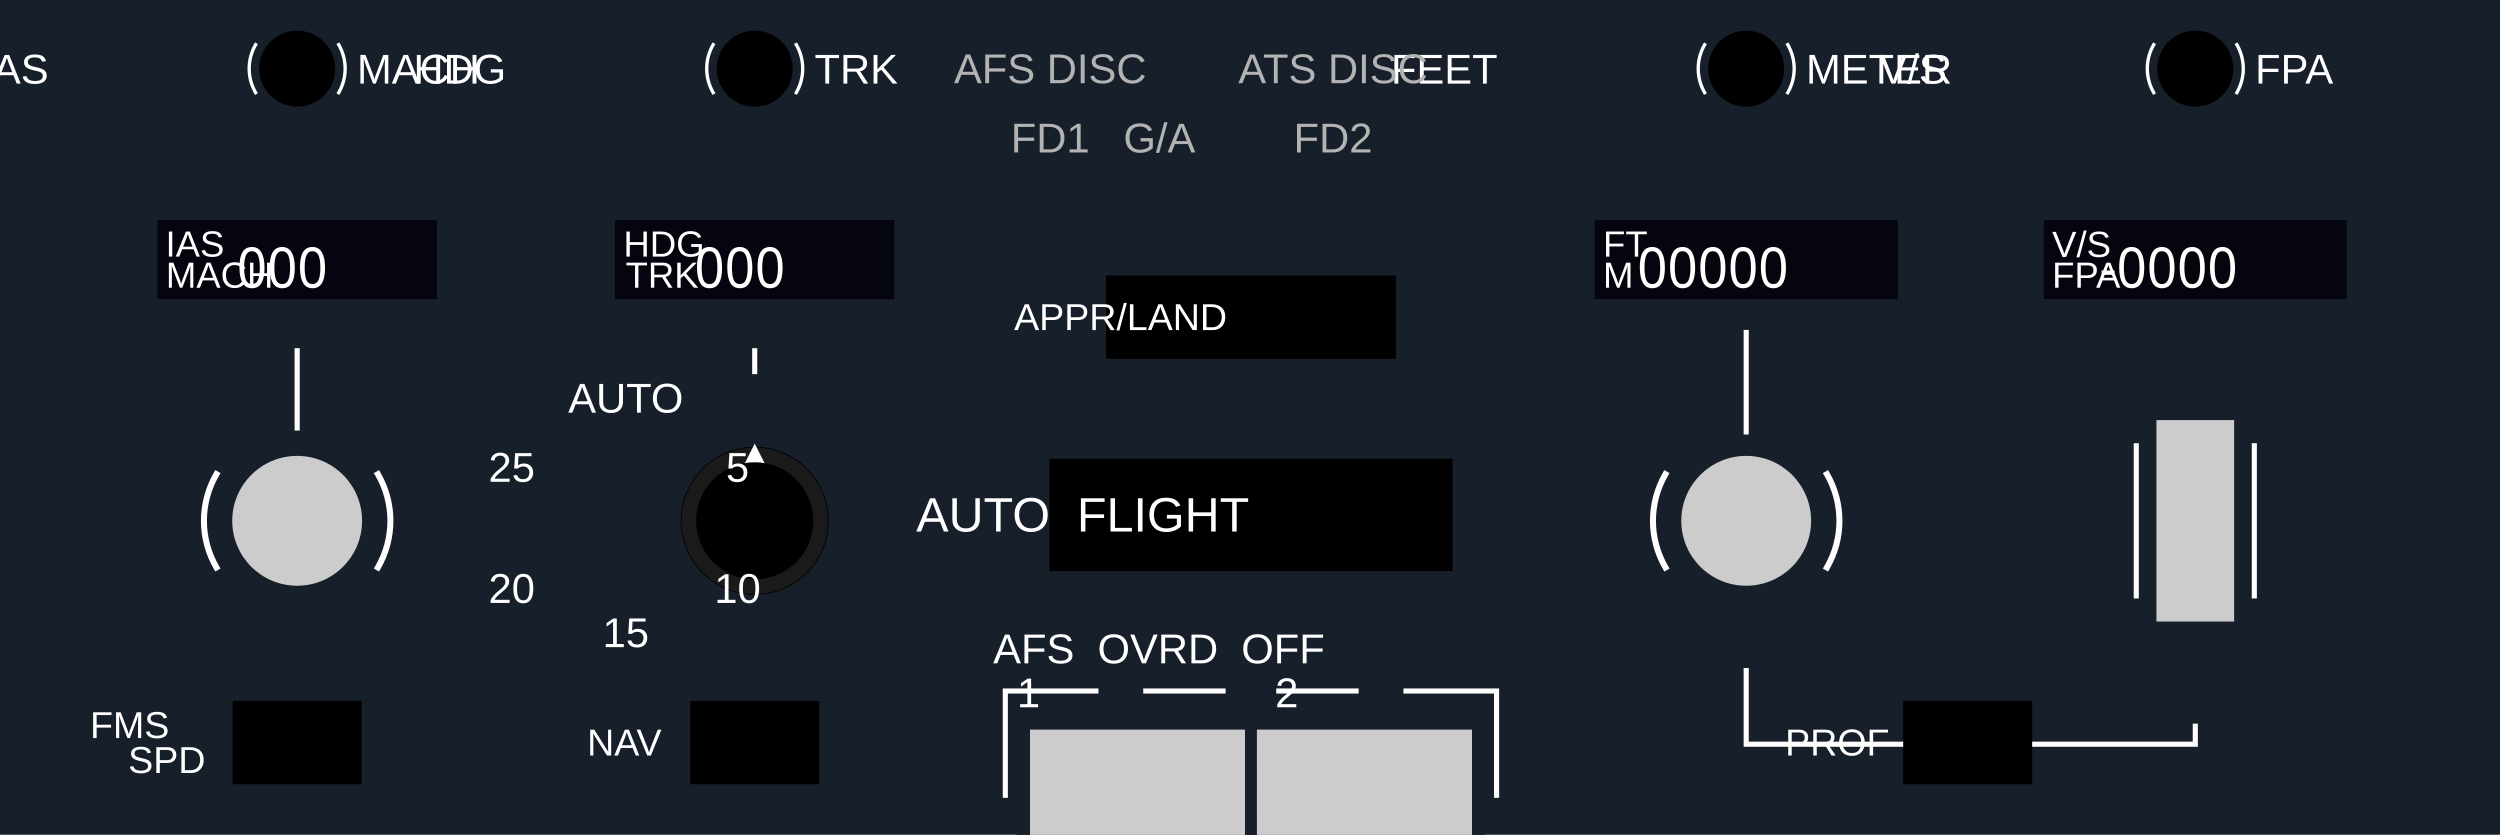
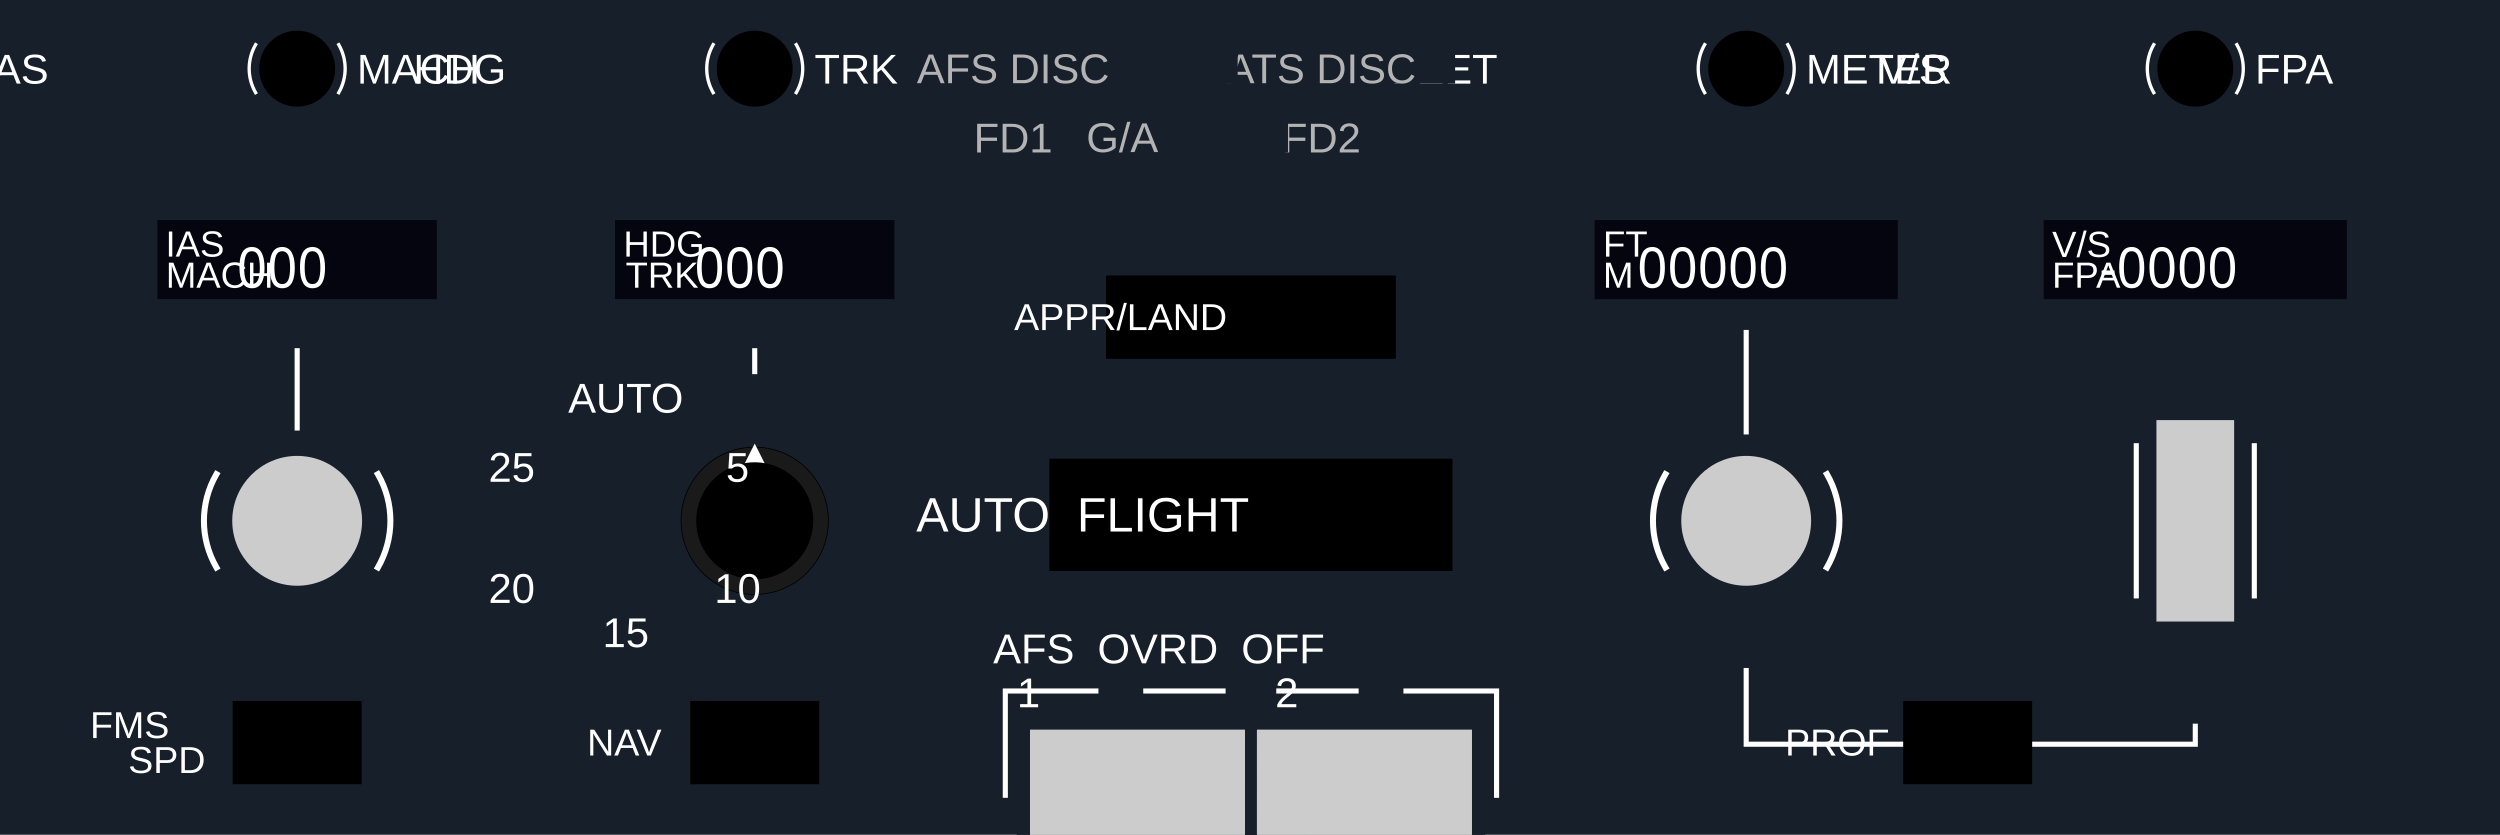
<svg xmlns="http://www.w3.org/2000/svg" xmlns:ns1="http://www.openswatchbook.org/uri/2009/osb" version="1.1" width="599" height="200" id="svg3651">
  <defs id="defs3653">
    <linearGradient id="linearGradient5215">
      <stop style="stop-color:#e6e6e6;stop-opacity:1;" offset="0" id="stop5217" />
      <stop style="stop-color:#e6e6e6;stop-opacity:0;" offset="1" id="stop5219" />
    </linearGradient>
    <linearGradient id="linearGradient5209" ns1:paint="solid">
      <stop style="stop-color:#e6e6e6;stop-opacity:1;" offset="0" id="stop5211" />
    </linearGradient>
    <symbol id="*Paper_Space" />
    <symbol id="*Model_Space" />
    <pattern y="0" x="0" width="8" patternUnits="userSpaceOnUse" id="Hatch" height="8">
      <path id="path5322" stroke-width="0.25" stroke="#000000" linecap="square" d="M8 4 l-4,4" />
      <path id="path5324" stroke-width="0.25" stroke="#000000" linecap="square" d="M6 2 l-4,4" />
      <path id="path5326" stroke-width="0.25" stroke="#000000" linecap="square" d="M4 0 l-4,4" />
    </pattern>
    <marker style="overflow:visible" refY="0" refX="0" orient="auto" id="DistanceX">
      <path id="path5319" style="stroke:#000000;stroke-width:0.5" d="M 3,-3 -3,3 M 0,-5 0,5" />
    </marker>
  </defs>
  <g id="layer1" transform="translate(0,-852.3622)">
    <rect style="fill:#171f2b;fill-opacity:1;stroke:none;stroke-width:1.8;stroke-linecap:square;stroke-linejoin:miter;stroke-miterlimit:4;stroke-dasharray:none;stroke-opacity:1" id="rect4230" width="599" height="200" x="0" y="852.362" />
    <g id="ApprLand" transform="matrix(0.8,0,0,0.8,228.5241,108.537)">
      <rect y="1012.298" x="45.599" height="24.944" width="86.804" id="rect4392-4" style="fill:#000000;fill-opacity:1;stroke:none;stroke-width:1.8;stroke-linecap:square;stroke-linejoin:miter;stroke-miterlimit:4;stroke-dasharray:none;stroke-opacity:1" />
      <text transform="scale(1.000002,0.9999983)" id="text4394-3" y="1028.642" x="88.855" style="font-style:normal;font-weight:normal;font-size:40.001px;line-height:93%;font-family:'Liberation Sans';text-align:center;letter-spacing:0px;word-spacing:0px;text-anchor:middle;fill:#000000;fill-opacity:1;stroke:none;stroke-width:1px;stroke-linecap:butt;stroke-linejoin:miter;stroke-opacity:1" xml:space="preserve">
        <tspan id="tspan4396-8" style="font-style:normal;font-variant:normal;font-weight:normal;font-stretch:normal;font-size:11.25px;line-height:93%;font-family:'Liberation Sans';-inkscape-font-specification:'Liberation Sans';text-align:center;text-anchor:middle;fill:#ffffff" y="1028.642" x="88.855">APPR/LAND</tspan>
      </text>
    </g>
    <text xml:space="preserve" style="font-style:normal;font-weight:normal;font-size:32px;line-height:125%;font-family:'Liberation Sans';letter-spacing:0px;word-spacing:0px;fill:#000000;fill-opacity:1;stroke:none;stroke-width:1px;stroke-linecap:butt;stroke-linejoin:miter;stroke-opacity:1" x="56.098" y="872.399" id="text4184">
      <tspan id="tspan4186" x="56.098" y="872.399" style="font-style:normal;font-variant:normal;font-weight:normal;font-stretch:normal;font-size:10px;font-family:'Liberation Sans';-inkscape-font-specification:'Liberation Sans';text-align:end;text-anchor:end;fill:#ffffff">IAS</tspan>
    </text>
    <text id="text4188" y="872.399" x="85.528" style="font-style:normal;font-weight:normal;font-size:32px;line-height:125%;font-family:'Liberation Sans';letter-spacing:0px;word-spacing:0px;fill:#000000;fill-opacity:1;stroke:none;stroke-width:1px;stroke-linecap:butt;stroke-linejoin:miter;stroke-opacity:1" xml:space="preserve">
      <tspan style="font-style:normal;font-variant:normal;font-weight:normal;font-stretch:normal;font-size:10px;font-family:'Liberation Sans';-inkscape-font-specification:'Liberation Sans';fill:#ffffff" y="872.399" x="85.528" id="tspan4190">MACH</tspan>
    </text>
    <path style="fill:none;fill-opacity:1;stroke:#ffffff;stroke-width:0.8;stroke-linecap:square;stroke-linejoin:miter;stroke-miterlimit:4;stroke-dasharray:none;stroke-opacity:1" d="m 81.159,863.063 c 2.054,3.558 2.054,7.941 0,11.498" id="path4198" />
    <path style="fill:none;fill-opacity:1;stroke:#ffffff;stroke-width:0.8;stroke-linecap:square;stroke-linejoin:miter;stroke-miterlimit:4;stroke-dasharray:none;stroke-opacity:1" d="m 61.243,874.561 c -2.054,-3.558 -2.054,-7.941 -1e-6,-11.498" id="path4200" />
    <path style="fill:#000000;fill-opacity:1;stroke:none;stroke-width:1;stroke-linecap:square;stroke-linejoin:miter;stroke-miterlimit:4;stroke-dasharray:none;stroke-opacity:1" d="m 80.302,868.812 c 3e-6,5.027 -4.075,9.102 -9.101,9.102 -5.027,0 -9.102,-4.075 -9.101,-9.102 3e-6,-5.027 4.075,-9.102 9.101,-9.102 5.027,0 9.101,4.075 9.101,9.102 z" id="IasMach" />
    <path style="fill:none;fill-rule:evenodd;stroke:#ffffff;stroke-width:1.224;stroke-linecap:butt;stroke-linejoin:miter;stroke-miterlimit:4;stroke-dasharray:none;stroke-opacity:1" d="m 71.201,935.785 0,19.738" id="path4204" />
    <path style="fill:none;fill-opacity:1;stroke:#ffffff;stroke-width:1.44;stroke-linecap:square;stroke-linejoin:miter;stroke-miterlimit:4;stroke-dasharray:none;stroke-opacity:1" d="m 90.548,965.98 c 3.991,6.912 3.991,15.428 0,22.34" id="path4206" />
    <path style="fill:none;fill-opacity:1;stroke:#ffffff;stroke-width:1.44;stroke-linecap:square;stroke-linejoin:miter;stroke-miterlimit:4;stroke-dasharray:none;stroke-opacity:1" d="m 51.854,988.32 c -3.991,-6.912 -3.991,-15.428 0,-22.34" id="path4208" />
    <path style="fill:#cccccc;fill-opacity:1;stroke:none;stroke-width:1;stroke-linecap:square;stroke-linejoin:miter;stroke-miterlimit:4;stroke-dasharray:none;stroke-opacity:1" d="m 86.757,977.15 c 0,8.591 -6.965,15.556 -15.556,15.556 -8.591,0 -15.556,-6.965 -15.556,-15.556 0,-8.591 6.965,-15.556 15.556,-15.556 8.591,0 15.556,6.965 15.556,15.556 z" id="SpdKnob" />
    <g id="FmsSpeed" transform="matrix(0.8,0,0,0.8,0,210.4724)">
      <rect y="1012.299" x="69.685" height="24.943" width="38.632" id="rect4212" style="fill:#000000;fill-opacity:1;stroke:none;stroke-width:1.8;stroke-linecap:square;stroke-linejoin:miter;stroke-miterlimit:4;stroke-dasharray:none;stroke-opacity:1" />
      <text transform="scale(0.999998,1.000002)" id="text4214" y="1023.41" x="88.855" style="font-style:normal;font-weight:normal;font-size:40.001px;line-height:93%;font-family:'Liberation Sans';text-align:center;letter-spacing:0px;word-spacing:0px;text-anchor:middle;fill:#000000;fill-opacity:1;stroke:none;stroke-width:1px;stroke-linecap:butt;stroke-linejoin:miter;stroke-opacity:1" xml:space="preserve">
        <tspan style="font-style:normal;font-variant:normal;font-weight:normal;font-stretch:normal;font-size:11.25px;line-height:93%;font-family:'Liberation Sans';-inkscape-font-specification:'Liberation Sans';text-align:center;text-anchor:middle;fill:#ffffff" y="1023.41" x="88.855" id="tspan4216">FMS</tspan>
        <tspan id="tspan4218" style="font-style:normal;font-variant:normal;font-weight:normal;font-stretch:normal;font-size:11.25px;line-height:93%;font-family:'Liberation Sans';-inkscape-font-specification:'Liberation Sans';text-align:center;text-anchor:middle;fill:#ffffff" y="1033.873" x="88.855">SPD</tspan>
      </text>
    </g>
    <rect style="fill:#04050e;fill-opacity:1;stroke:none;stroke-width:1.8;stroke-linecap:square;stroke-linejoin:miter;stroke-miterlimit:4;stroke-dasharray:none;stroke-opacity:1" id="rect4264" width="66.942" height="18.944" x="37.729" y="905.094" />
    <text id="text4304" y="872.399" x="165.727" style="font-style:normal;font-weight:normal;font-size:32px;line-height:125%;font-family:'Liberation Sans';letter-spacing:0px;word-spacing:0px;fill:#000000;fill-opacity:1;stroke:none;stroke-width:1px;stroke-linecap:butt;stroke-linejoin:miter;stroke-opacity:1" xml:space="preserve">
      <tspan style="font-style:normal;font-variant:normal;font-weight:normal;font-stretch:normal;font-size:10px;font-family:'Liberation Sans';-inkscape-font-specification:'Liberation Sans';text-align:end;text-anchor:end;fill:#ffffff" y="872.399" x="165.727" id="tspan4306">HDG</tspan>
    </text>
    <text xml:space="preserve" style="font-style:normal;font-weight:normal;font-size:32px;line-height:125%;font-family:'Liberation Sans';letter-spacing:0px;word-spacing:0px;fill:#000000;fill-opacity:1;stroke:none;stroke-width:1px;stroke-linecap:butt;stroke-linejoin:miter;stroke-opacity:1" x="195.157" y="872.399" id="text4308">
      <tspan id="tspan4310" x="195.157" y="872.399" style="font-style:normal;font-variant:normal;font-weight:normal;font-stretch:normal;font-size:10px;font-family:'Liberation Sans';-inkscape-font-specification:'Liberation Sans';fill:#ffffff">TRK</tspan>
    </text>
    <path id="path4312" d="m 190.788,863.063 c 2.054,3.558 2.054,7.941 0,11.498" style="fill:none;fill-opacity:1;stroke:#ffffff;stroke-width:0.8;stroke-linecap:square;stroke-linejoin:miter;stroke-miterlimit:4;stroke-dasharray:none;stroke-opacity:1" />
    <path id="path4314" d="m 170.872,874.561 c -2.054,-3.558 -2.054,-7.941 0,-11.498" style="fill:none;fill-opacity:1;stroke:#ffffff;stroke-width:0.8;stroke-linecap:square;stroke-linejoin:miter;stroke-miterlimit:4;stroke-dasharray:none;stroke-opacity:1" />
    <path style="fill:#000000;fill-opacity:1;stroke:none;stroke-width:1;stroke-linecap:square;stroke-linejoin:miter;stroke-miterlimit:4;stroke-dasharray:none;stroke-opacity:1" d="m 189.931,868.812 c 0,5.027 -4.075,9.102 -9.101,9.102 -5.027,0 -9.101,-4.075 -9.101,-9.102 0,-5.027 4.075,-9.102 9.101,-9.102 5.027,0 9.101,4.075 9.101,9.102 z" id="HdgTrk" />
    <path id="path4318" d="m 180.83,935.785 0,6.221" style="fill:none;fill-rule:evenodd;stroke:#ffffff;stroke-width:1.224;stroke-linecap:butt;stroke-linejoin:miter;stroke-miterlimit:4;stroke-dasharray:none;stroke-opacity:1" />
    <g id="HdgKnob">
      <path style="fill:#1a1a1a;fill-opacity:1;stroke:#000000;stroke-width:0.2;stroke-linecap:square;stroke-linejoin:miter;stroke-miterlimit:4;stroke-dasharray:none;stroke-opacity:1" d="m 198.476,977.15 c 0,9.746 -7.9,17.646 -17.646,17.646 -9.746,0 -17.646,-7.9 -17.646,-17.646 0,-9.746 7.9,-17.646 17.646,-17.646 9.746,0 17.646,7.9 17.646,17.646 z" id="ellipse4386" />
      <path id="BankLimit" d="m 177.886,965.603 2.944,-5.853 2.944,5.853" style="fill:#ffffff;fill-rule:evenodd;stroke:#ffffff;stroke-width:1px;stroke-linecap:butt;stroke-linejoin:miter;stroke-opacity:1" />
      <path style="fill:#000000;fill-opacity:1;stroke:none;stroke-width:1;stroke-linecap:square;stroke-linejoin:miter;stroke-miterlimit:4;stroke-dasharray:none;stroke-opacity:1" d="m 194.853,977.15 c 0,7.745 -6.278,14.023 -14.023,14.023 -7.745,0 -14.023,-6.278 -14.023,-14.023 0,-7.745 6.278,-14.023 14.023,-14.023 7.745,0 14.023,6.278 14.023,14.023 z" id="path4202" />
    </g>
    <g transform="matrix(0.8,0,0,0.8,109.6293,210.4724)" id="Nav">
      <rect style="fill:#000000;fill-opacity:1;stroke:none;stroke-width:1.8;stroke-linecap:square;stroke-linejoin:miter;stroke-miterlimit:4;stroke-dasharray:none;stroke-opacity:1" id="rect4328" width="38.632" height="24.944" x="69.685" y="1012.298" />
      <text xml:space="preserve" style="font-style:normal;font-weight:normal;font-size:40.001px;line-height:93%;font-family:'Liberation Sans';text-align:center;letter-spacing:0px;word-spacing:0px;text-anchor:middle;fill:#000000;fill-opacity:1;stroke:none;stroke-width:1px;stroke-linecap:butt;stroke-linejoin:miter;stroke-opacity:1" x="88.855" y="1028.642" id="text4330" transform="scale(1.000002,0.9999983)">
        <tspan x="88.855" y="1028.642" style="font-style:normal;font-variant:normal;font-weight:normal;font-stretch:normal;font-size:11.25px;line-height:93%;font-family:'Liberation Sans';-inkscape-font-specification:'Liberation Sans';text-align:center;text-anchor:middle;fill:#ffffff" id="tspan4334">NAV</tspan>
      </text>
    </g>
    <rect y="905.094" x="147.358" height="18.944" width="66.942" id="rect4336" style="fill:#04050e;fill-opacity:1;stroke:none;stroke-width:1.8;stroke-linecap:square;stroke-linejoin:miter;stroke-miterlimit:4;stroke-dasharray:none;stroke-opacity:1" />
    <g id="BankAuto">
      <rect y="944.249" x="167.268" height="7.08" width="27.124" id="rect4286" style="fill:#171f2b;fill-opacity:1;stroke:none;stroke-width:2;stroke-miterlimit:4;stroke-dasharray:none;stroke-opacity:1" />
      <text xml:space="preserve" style="font-style:normal;font-weight:normal;font-size:32px;line-height:125%;font-family:'Liberation Sans';letter-spacing:0px;word-spacing:0px;fill:#000000;fill-opacity:1;stroke:none;stroke-width:1px;stroke-linecap:butt;stroke-linejoin:miter;stroke-opacity:1" x="181.058" y="951.232" id="text4344">
        <tspan id="tspan4346" x="181.058" y="951.232" style="font-style:normal;font-variant:normal;font-weight:normal;font-stretch:normal;font-size:10px;font-family:'Liberation Sans';-inkscape-font-specification:'Liberation Sans';text-align:center;text-anchor:middle;fill:#ffffff">AUTO</tspan>
      </text>
    </g>
    <g id="Bank5">
      <rect y="960.925" x="205.45" height="6.978" width="4.741" id="rect4339" style="fill:#171f2b;fill-opacity:1;stroke:none;stroke-width:2;stroke-miterlimit:4;stroke-dasharray:none;stroke-opacity:1" />
      <text transform="scale(1.000002,0.9999978)" xml:space="preserve" style="font-style:normal;font-weight:normal;font-size:32px;line-height:125%;font-family:'Liberation Sans';letter-spacing:0px;word-spacing:0px;fill:#000000;fill-opacity:1;stroke:none;stroke-width:1px;stroke-linecap:butt;stroke-linejoin:miter;stroke-opacity:1" x="207.833" y="967.808" id="text4382">
        <tspan id="tspan4384" x="207.833" y="967.808" style="font-style:normal;font-variant:normal;font-weight:normal;font-stretch:normal;font-size:10px;font-family:'Liberation Sans';-inkscape-font-specification:'Liberation Sans';text-align:center;text-anchor:middle;fill:#ffffff">5</tspan>
      </text>
    </g>
    <g id="Bank10">
      <rect y="989.842" x="203.028" height="7.08" width="9.976" id="rect4332" style="fill:#171f2b;fill-opacity:1;stroke:none;stroke-width:2;stroke-miterlimit:4;stroke-dasharray:none;stroke-opacity:1" />
      <text transform="scale(1.000002,0.9999978)" id="text4374" y="996.826" x="207.833" style="font-style:normal;font-weight:normal;font-size:32px;line-height:125%;font-family:'Liberation Sans';letter-spacing:0px;word-spacing:0px;fill:#000000;fill-opacity:1;stroke:none;stroke-width:1px;stroke-linecap:butt;stroke-linejoin:miter;stroke-opacity:1" xml:space="preserve">
        <tspan style="font-style:normal;font-variant:normal;font-weight:normal;font-stretch:normal;font-size:10px;font-family:'Liberation Sans';-inkscape-font-specification:'Liberation Sans';text-align:center;text-anchor:middle;fill:#ffffff" y="996.826" x="207.833" id="tspan4376">10</tspan>
      </text>
    </g>
    <g id="Bank15">
      <rect y="1000.534" x="176.253" height="6.978" width="9.946" id="rect4325" style="fill:#171f2b;fill-opacity:1;stroke:none;stroke-width:2;stroke-miterlimit:4;stroke-dasharray:none;stroke-opacity:1" />
      <text id="text4366" y="1007.415" x="181.058" style="font-style:normal;font-weight:normal;font-size:32px;line-height:125%;font-family:'Liberation Sans';letter-spacing:0px;word-spacing:0px;fill:#000000;fill-opacity:1;stroke:none;stroke-width:1px;stroke-linecap:butt;stroke-linejoin:miter;stroke-opacity:1" xml:space="preserve">
        <tspan style="font-style:normal;font-variant:normal;font-weight:normal;font-stretch:normal;font-size:10px;font-family:'Liberation Sans';-inkscape-font-specification:'Liberation Sans';text-align:center;text-anchor:middle;fill:#ffffff" y="1007.415" x="181.058" id="tspan4368">15</tspan>
      </text>
    </g>
    <g id="Bank20">
      <rect y="989.842" x="148.657" height="7.08" width="10.234" id="rect4318" style="fill:#171f2b;fill-opacity:1;stroke:none;stroke-width:2;stroke-miterlimit:4;stroke-dasharray:none;stroke-opacity:1" />
      <text transform="scale(1.000002,0.9999978)" xml:space="preserve" style="font-style:normal;font-weight:normal;font-size:32px;line-height:125%;font-family:'Liberation Sans';letter-spacing:0px;word-spacing:0px;fill:#000000;fill-opacity:1;stroke:none;stroke-width:1px;stroke-linecap:butt;stroke-linejoin:miter;stroke-opacity:1" x="153.72" y="996.826" id="text4370">
        <tspan id="tspan4372" x="153.72" y="996.826" style="font-style:normal;font-variant:normal;font-weight:normal;font-stretch:normal;font-size:10px;font-family:'Liberation Sans';-inkscape-font-specification:'Liberation Sans';text-align:center;text-anchor:middle;fill:#ffffff">20</tspan>
      </text>
    </g>
    <g id="Bank25">
      <rect y="960.823" x="148.657" height="7.08" width="10.205" id="rect4311" style="fill:#171f2b;fill-opacity:1;stroke:none;stroke-width:2;stroke-miterlimit:4;stroke-dasharray:none;stroke-opacity:1" />
      <text transform="scale(1.000002,0.9999978)" id="text4378" y="967.808" x="153.72" style="font-style:normal;font-weight:normal;font-size:32px;line-height:125%;font-family:'Liberation Sans';letter-spacing:0px;word-spacing:0px;fill:#000000;fill-opacity:1;stroke:none;stroke-width:1px;stroke-linecap:butt;stroke-linejoin:miter;stroke-opacity:1" xml:space="preserve">
        <tspan style="font-style:normal;font-variant:normal;font-weight:normal;font-stretch:normal;font-size:10px;font-family:'Liberation Sans';-inkscape-font-specification:'Liberation Sans';text-align:center;text-anchor:middle;fill:#ffffff" y="967.808" x="153.72" id="tspan4380">25</tspan>
      </text>
    </g>
    <path style="fill:none;fill-rule:evenodd;stroke:#ffffff;stroke-width:1.224;stroke-linecap:butt;stroke-linejoin:miter;stroke-miterlimit:4;stroke-dasharray:none;stroke-opacity:1" d="m 418.388,1012.41 0,18.266 107.603,0 0,-4.928" id="path4432" />
    <g id="Prof" transform="matrix(0.8,0,0,0.8,400.2543,210.4724)">
      <rect y="1012.298" x="69.685" height="24.944" width="38.632" id="rect4392" style="fill:#000000;fill-opacity:1;stroke:none;stroke-width:1.8;stroke-linecap:square;stroke-linejoin:miter;stroke-miterlimit:4;stroke-dasharray:none;stroke-opacity:1" />
      <text transform="scale(1.000002,0.9999983)" id="text4394" y="1028.642" x="88.855" style="font-style:normal;font-weight:normal;font-size:40.001px;line-height:93%;font-family:'Liberation Sans';text-align:center;letter-spacing:0px;word-spacing:0px;text-anchor:middle;fill:#000000;fill-opacity:1;stroke:none;stroke-width:1px;stroke-linecap:butt;stroke-linejoin:miter;stroke-opacity:1" xml:space="preserve">
        <tspan id="tspan4396" style="font-style:normal;font-variant:normal;font-weight:normal;font-stretch:normal;font-size:11.25px;line-height:93%;font-family:'Liberation Sans';-inkscape-font-specification:'Liberation Sans';text-align:center;text-anchor:middle;fill:#ffffff" y="1028.642" x="88.855">PROF</tspan>
      </text>
    </g>
    <text id="text4398" y="872.399" x="403.285" style="font-style:normal;font-weight:normal;font-size:32px;line-height:125%;font-family:'Liberation Sans';letter-spacing:0px;word-spacing:0px;fill:#000000;fill-opacity:1;stroke:none;stroke-width:1px;stroke-linecap:butt;stroke-linejoin:miter;stroke-opacity:1" xml:space="preserve">
      <tspan style="font-style:normal;font-variant:normal;font-weight:normal;font-stretch:normal;font-size:10px;font-family:'Liberation Sans';-inkscape-font-specification:'Liberation Sans';text-align:end;text-anchor:end;fill:#ffffff" y="872.399" x="403.285" id="tspan4400">FEET</tspan>
    </text>
    <text xml:space="preserve" style="font-style:normal;font-weight:normal;font-size:32px;line-height:125%;font-family:'Liberation Sans';letter-spacing:0px;word-spacing:0px;fill:#000000;fill-opacity:1;stroke:none;stroke-width:1px;stroke-linecap:butt;stroke-linejoin:miter;stroke-opacity:1" x="432.715" y="872.399" id="text4402">
      <tspan id="tspan4404" x="432.715" y="872.399" style="font-style:normal;font-variant:normal;font-weight:normal;font-stretch:normal;font-size:10px;font-family:'Liberation Sans';-inkscape-font-specification:'Liberation Sans';fill:#ffffff">METER</tspan>
    </text>
    <path id="path4406" d="m 428.346,863.063 c 2.054,3.558 2.054,7.941 0,11.498" style="fill:none;fill-opacity:1;stroke:#ffffff;stroke-width:0.8;stroke-linecap:square;stroke-linejoin:miter;stroke-miterlimit:4;stroke-dasharray:none;stroke-opacity:1" />
    <path id="path4408" d="m 408.431,874.561 c -2.054,-3.558 -2.054,-7.941 -1e-5,-11.498" style="fill:none;fill-opacity:1;stroke:#ffffff;stroke-width:0.8;stroke-linecap:square;stroke-linejoin:miter;stroke-miterlimit:4;stroke-dasharray:none;stroke-opacity:1" />
    <path style="fill:#000000;fill-opacity:1;stroke:none;stroke-width:1;stroke-linecap:square;stroke-linejoin:miter;stroke-miterlimit:4;stroke-dasharray:none;stroke-opacity:1" d="m 427.49,868.812 c 0,5.027 -4.075,9.102 -9.101,9.102 -5.027,0 -9.101,-4.075 -9.101,-9.102 0,-5.027 4.075,-9.102 9.101,-9.102 5.027,0 9.101,4.075 9.101,9.102 z" id="FeetMeter" />
    <path id="path4412" d="m 418.388,931.41 0,25.05" style="fill:none;fill-rule:evenodd;stroke:#ffffff;stroke-width:1.224;stroke-linecap:butt;stroke-linejoin:miter;stroke-miterlimit:4;stroke-dasharray:none;stroke-opacity:1" />
    <path id="path4414" d="m 437.736,965.98 c 3.991,6.912 3.991,15.428 0,22.34" style="fill:none;fill-opacity:1;stroke:#ffffff;stroke-width:1.44;stroke-linecap:square;stroke-linejoin:miter;stroke-miterlimit:4;stroke-dasharray:none;stroke-opacity:1" />
    <path id="path4416" d="m 399.041,988.32 c -3.991,-6.912 -3.991,-15.428 0,-22.34" style="fill:none;fill-opacity:1;stroke:#ffffff;stroke-width:1.44;stroke-linecap:square;stroke-linejoin:miter;stroke-miterlimit:4;stroke-dasharray:none;stroke-opacity:1" />
    <path style="fill:#cccccc;fill-opacity:1;stroke:none;stroke-width:1;stroke-linecap:square;stroke-linejoin:miter;stroke-miterlimit:4;stroke-dasharray:none;stroke-opacity:1" d="m 433.944,977.15 c 0,8.591 -6.965,15.556 -15.556,15.556 -8.591,0 -15.556,-6.965 -15.556,-15.556 0,-8.591 6.965,-15.556 15.556,-15.556 8.591,0 15.556,6.965 15.556,15.556 z" id="AltKnob" />
    <rect y="905.095" x="382.075" height="18.944" width="72.625" id="rect4420" style="fill:#04050e;fill-opacity:1;stroke:none;stroke-width:1.8;stroke-linecap:square;stroke-linejoin:miter;stroke-miterlimit:4;stroke-dasharray:none;stroke-opacity:1" />
    <text xml:space="preserve" style="font-style:normal;font-weight:normal;font-size:32px;line-height:125%;font-family:'Liberation Sans';letter-spacing:0px;word-spacing:0px;fill:#000000;fill-opacity:1;stroke:none;stroke-width:1px;stroke-linecap:butt;stroke-linejoin:miter;stroke-opacity:1" x="510.889" y="872.399" id="text4434">
      <tspan id="tspan4436" x="510.889" y="872.399" style="font-style:normal;font-variant:normal;font-weight:normal;font-stretch:normal;font-size:10px;font-family:'Liberation Sans';-inkscape-font-specification:'Liberation Sans';text-align:end;text-anchor:end;fill:#ffffff">V/S</tspan>
    </text>
    <text id="text4438" y="872.399" x="540.319" style="font-style:normal;font-weight:normal;font-size:32px;line-height:125%;font-family:'Liberation Sans';letter-spacing:0px;word-spacing:0px;fill:#000000;fill-opacity:1;stroke:none;stroke-width:1px;stroke-linecap:butt;stroke-linejoin:miter;stroke-opacity:1" xml:space="preserve">
      <tspan style="font-style:normal;font-variant:normal;font-weight:normal;font-stretch:normal;font-size:10px;font-family:'Liberation Sans';-inkscape-font-specification:'Liberation Sans';fill:#ffffff" y="872.399" x="540.319" id="tspan4440">FPA</tspan>
    </text>
    <path style="fill:none;fill-opacity:1;stroke:#ffffff;stroke-width:0.8;stroke-linecap:square;stroke-linejoin:miter;stroke-miterlimit:4;stroke-dasharray:none;stroke-opacity:1" d="m 535.95,863.063 c 2.054,3.558 2.054,7.941 0,11.498" id="path4442" />
    <path style="fill:none;fill-opacity:1;stroke:#ffffff;stroke-width:0.8;stroke-linecap:square;stroke-linejoin:miter;stroke-miterlimit:4;stroke-dasharray:none;stroke-opacity:1" d="m 516.034,874.561 c -2.054,-3.558 -2.054,-7.941 -1e-5,-11.498" id="path4444" />
    <path style="fill:#000000;fill-opacity:1;stroke:none;stroke-width:1;stroke-linecap:square;stroke-linejoin:miter;stroke-miterlimit:4;stroke-dasharray:none;stroke-opacity:1" d="m 535.093,868.812 c 0,5.027 -4.075,9.102 -9.101,9.102 -5.027,0 -9.101,-4.075 -9.101,-9.102 0,-5.027 4.075,-9.102 9.101,-9.102 5.027,0 9.101,4.075 9.101,9.102 z" id="VsFpa" />
    <rect style="fill:#04050e;fill-opacity:1;stroke:none;stroke-width:1.8;stroke-linecap:square;stroke-linejoin:miter;stroke-miterlimit:4;stroke-dasharray:none;stroke-opacity:1" id="rect4448" width="72.625" height="18.944" x="489.678" y="905.095" />
    <rect style="fill:#cccccc;fill-opacity:1;stroke:none;stroke-width:1.8;stroke-linecap:square;stroke-linejoin:miter;stroke-miterlimit:4;stroke-dasharray:none;stroke-opacity:1" id="VsKnob" width="18.621" height="48.268" x="516.681" y="953.016" />
    <path style="fill:none;fill-rule:evenodd;stroke:#ffffff;stroke-width:1.224;stroke-linecap:butt;stroke-linejoin:miter;stroke-miterlimit:4;stroke-dasharray:none;stroke-opacity:1" d="m 511.85,958.548 0,37.204" id="path4463" />
    <path id="path4465" d="m 540.133,958.548 0,37.204" style="fill:none;fill-rule:evenodd;stroke:#ffffff;stroke-width:1.224;stroke-linecap:butt;stroke-linejoin:miter;stroke-miterlimit:4;stroke-dasharray:none;stroke-opacity:1" />
    <g transform="matrix(1.032161,0,0,1.032161,207.8615,-81.99901)" id="Autoflight">
      <rect style="fill:#000000;fill-opacity:1;stroke:none;stroke-width:1.8;stroke-linecap:square;stroke-linejoin:miter;stroke-miterlimit:4;stroke-dasharray:none;stroke-opacity:1" id="rect4493" width="93.574" height="26.06" x="42.214" y="1011.74" />
      <text xml:space="preserve" style="font-style:normal;font-weight:normal;font-size:40.001px;line-height:93%;font-family:'Liberation Sans';text-align:center;letter-spacing:0px;word-spacing:0px;text-anchor:middle;fill:#000000;fill-opacity:1;stroke:none;stroke-width:1px;stroke-linecap:butt;stroke-linejoin:miter;stroke-opacity:1" x="88.855" y="1028.642" id="text4495" transform="scale(1.000002,0.9999983)">
        <tspan x="88.855" y="1028.642" style="font-style:normal;font-variant:normal;font-weight:normal;font-stretch:normal;font-size:11.25px;line-height:93%;font-family:'Liberation Sans';-inkscape-font-specification:'Liberation Sans';text-align:center;text-anchor:middle;fill:#ffffff" id="tspan4497">AUTO  FLIGHT</tspan>
      </text>
    </g>
    <path style="fill:none;fill-rule:evenodd;stroke:#ffffff;stroke-width:1.224;stroke-linecap:butt;stroke-linejoin:miter;stroke-miterlimit:4;stroke-dasharray:none;stroke-opacity:1" d="m 336.263,1017.925 22.313,0 0,25.597" id="path4499" />
    <path id="path4501" d="m 263.187,1017.925 -22.313,0 0,25.597" style="fill:none;fill-rule:evenodd;stroke:#ffffff;stroke-width:1.224;stroke-linecap:butt;stroke-linejoin:miter;stroke-miterlimit:4;stroke-dasharray:none;stroke-opacity:1" />
    <text transform="scale(1.000003,0.9999968)" xml:space="preserve" style="font-style:normal;font-weight:normal;font-size:32px;line-height:125%;font-family:'Liberation Sans';letter-spacing:0px;word-spacing:0px;fill:#000000;fill-opacity:1;stroke:none;stroke-width:1px;stroke-linecap:butt;stroke-linejoin:miter;stroke-opacity:1" x="268.66" y="1021.831" id="text4503">
      <tspan id="tspan4505" x="268.66" y="1021.831" style="font-style:normal;font-variant:normal;font-weight:normal;font-stretch:normal;font-size:10px;font-family:'Liberation Sans';-inkscape-font-specification:'Liberation Sans';text-align:center;text-anchor:middle;fill:#ffffff">1</tspan>
    </text>
    <text id="text4507" y="1021.831" x="330.535" style="font-style:normal;font-weight:normal;font-size:32px;line-height:125%;font-family:'Liberation Sans';letter-spacing:0px;word-spacing:0px;fill:#000000;fill-opacity:1;stroke:none;stroke-width:1px;stroke-linecap:butt;stroke-linejoin:miter;stroke-opacity:1" xml:space="preserve" transform="scale(1.000003,0.9999968)">
      <tspan style="font-style:normal;font-variant:normal;font-weight:normal;font-stretch:normal;font-size:10px;font-family:'Liberation Sans';-inkscape-font-specification:'Liberation Sans';text-align:center;text-anchor:middle;fill:#ffffff" y="1021.831" x="330.535" id="tspan4509">2</tspan>
    </text>
    <path id="path4511" d="m 293.656,1017.925 -19.738,0" style="fill:none;fill-rule:evenodd;stroke:#ffffff;stroke-width:1.224;stroke-linecap:butt;stroke-linejoin:miter;stroke-miterlimit:4;stroke-dasharray:none;stroke-opacity:1" />
    <path style="fill:none;fill-rule:evenodd;stroke:#ffffff;stroke-width:1.224;stroke-linecap:butt;stroke-linejoin:miter;stroke-miterlimit:4;stroke-dasharray:none;stroke-opacity:1" d="m 325.531,1017.925 -19.738,0" id="path4513" />
    <text id="text4515" y="1011.295" x="299.917" style="font-style:normal;font-weight:normal;font-size:32px;line-height:125%;font-family:'Liberation Sans';letter-spacing:0px;word-spacing:0px;fill:#000000;fill-opacity:1;stroke:none;stroke-width:1px;stroke-linecap:butt;stroke-linejoin:miter;stroke-opacity:1" xml:space="preserve" transform="scale(1.000002,0.9999979)">
      <tspan style="font-style:normal;font-variant:normal;font-weight:normal;font-stretch:normal;font-size:10px;font-family:'Liberation Sans';-inkscape-font-specification:'Liberation Sans';text-align:center;text-anchor:middle;fill:#ffffff" y="1011.295" x="299.917" id="tspan4517">AFS  OVRD  OFF</tspan>
    </text>
-     <text id="AfsDisc" y="872.303" x="273.857" style="font-style:normal;font-weight:normal;font-size:32px;line-height:125%;font-family:'Liberation Sans';text-align:center;letter-spacing:0px;word-spacing:0px;text-anchor:middle;fill:#b3b3b3;fill-opacity:1;stroke:none;stroke-width:1px;stroke-linecap:butt;stroke-linejoin:miter;stroke-opacity:1;" xml:space="preserve" transform="scale(1.000002,0.9999979)">
-       <tspan style="font-style:normal;font-variant:normal;font-weight:normal;font-stretch:normal;font-size:10px;font-family:'Liberation Sans';-inkscape-font-specification:'Liberation Sans';text-align:center;text-anchor:middle;fill:#b3b3b3;" y="872.303" x="273.857" id="tspan4525">AFS DISC</tspan>
-     </text>
-     <text xml:space="preserve" style="font-style:normal;font-weight:normal;font-size:10px;line-height:125%;font-family:'Liberation Sans';text-align:center;letter-spacing:0px;word-spacing:0px;text-anchor:middle;fill:#b3b3b3;fill-opacity:1;stroke:none;stroke-width:1px;stroke-linecap:butt;stroke-linejoin:miter;stroke-opacity:1;" x="326.329" y="872.303" id="AtsDisc" transform="scale(1.000002,0.9999979)">
-       <tspan id="tspan4529" x="326.329" y="872.303" style="font-style:normal;font-variant:normal;font-weight:normal;font-stretch:normal;font-size:10px;font-family:'Liberation Sans';-inkscape-font-specification:'Liberation Sans';text-align:center;text-anchor:middle;fill:#b3b3b3;">ATS DISC</tspan>
-     </text>
+     <g id="AtsDisc">
+       <rect y="865.319" x="303.644" height="7.08" width="45.005" id="rect4340" style="fill:#171f2b;fill-opacity:1;stroke:none;stroke-width:1;stroke-linecap:round;stroke-linejoin:miter;stroke-miterlimit:4;stroke-dasharray:none;stroke-opacity:1" />
+       <text transform="scale(1.000002,0.9999979)" id="text4528" y="872.303" x="326.329" style="font-style:normal;font-weight:normal;font-size:10px;line-height:125%;font-family:'Liberation Sans';text-align:center;letter-spacing:0px;word-spacing:0px;text-anchor:middle;fill:#b3b3b3;fill-opacity:1;stroke:none;stroke-width:1px;stroke-linecap:butt;stroke-linejoin:miter;stroke-opacity:1;" xml:space="preserve">
+         <tspan style="font-style:normal;font-variant:normal;font-weight:normal;font-stretch:normal;font-size:10px;font-family:'Liberation Sans';-inkscape-font-specification:'Liberation Sans';text-align:center;text-anchor:middle;fill:#b3b3b3;" y="872.303" x="326.329" id="tspan4529">ATS DISC</tspan>
+       </text>
+     </g>
    <rect style="fill:#d79d00;fill-opacity:1;stroke:none;stroke-width:1.8;stroke-linecap:square;stroke-linejoin:miter;stroke-miterlimit:4;stroke-dasharray:none;stroke-opacity:1" id="AfsOvrd1On" width="51.496" height="21.961" x="246.79" y="1027.219" />
    <rect y="1027.219" x="301.164" height="21.961" width="51.496" id="AfsOvrd2On" style="fill:#d79d00;fill-opacity:1;stroke:none;stroke-width:1.8;stroke-linecap:square;stroke-linejoin:miter;stroke-miterlimit:4;stroke-dasharray:none;stroke-opacity:1" />
    <g id="AfsOvrdBp" transform="translate(-9.0318417e-5,-1.9202682e-5)">
      <path style="fill:none;fill-rule:evenodd;stroke:#000000;stroke-width:3.538;stroke-linecap:square;stroke-linejoin:miter;stroke-miterlimit:4;stroke-dasharray:none;stroke-opacity:1" d="m 246.244,1040.993 14.027,-14.163" id="path4315" />
      <path id="path4319" d="m 248.922,1049.164 22.303,-22.519" style="fill:none;fill-rule:evenodd;stroke:#000000;stroke-width:3.538;stroke-linecap:square;stroke-linejoin:miter;stroke-miterlimit:4;stroke-dasharray:none;stroke-opacity:1" />
      <path style="fill:none;fill-rule:evenodd;stroke:#000000;stroke-width:3.538;stroke-linecap:square;stroke-linejoin:miter;stroke-miterlimit:4;stroke-dasharray:none;stroke-opacity:1" d="m 259.595,1049.263 22.303,-22.519" id="path4333" />
      <path id="path4335" d="m 270.245,1049.385 22.303,-22.519" style="fill:none;fill-rule:evenodd;stroke:#000000;stroke-width:3.538;stroke-linecap:square;stroke-linejoin:miter;stroke-miterlimit:4;stroke-dasharray:none;stroke-opacity:1" />
      <path style="fill:none;fill-rule:evenodd;stroke:#000000;stroke-width:3.538;stroke-linecap:square;stroke-linejoin:miter;stroke-miterlimit:4;stroke-dasharray:none;stroke-opacity:1" d="m 280.807,1049.596 22.303,-22.519" id="path4337" />
      <path id="path4339" d="m 291.413,1049.762 22.303,-22.519" style="fill:none;fill-rule:evenodd;stroke:#000000;stroke-width:3.538;stroke-linecap:square;stroke-linejoin:miter;stroke-miterlimit:4;stroke-dasharray:none;stroke-opacity:1" />
      <path style="fill:none;fill-rule:evenodd;stroke:#000000;stroke-width:3.538;stroke-linecap:square;stroke-linejoin:miter;stroke-miterlimit:4;stroke-dasharray:none;stroke-opacity:1" d="m 302.005,1049.825 22.421,-22.402" id="path4341" />
      <path id="path4343" d="m 246.405,1029.956 2.835,-2.863" style="fill:none;fill-rule:evenodd;stroke:#000000;stroke-width:3.538;stroke-linecap:square;stroke-linejoin:miter;stroke-miterlimit:4;stroke-dasharray:none;stroke-opacity:1" />
      <path id="path4345" d="m 345.638,1049.389 7.41,-7.482" style="fill:none;fill-rule:evenodd;stroke:#000000;stroke-width:3.538;stroke-linecap:square;stroke-linejoin:miter;stroke-miterlimit:4;stroke-dasharray:none;stroke-opacity:1" />
      <path style="fill:none;fill-rule:evenodd;stroke:#000000;stroke-width:3.538;stroke-linecap:square;stroke-linejoin:miter;stroke-miterlimit:4;stroke-dasharray:none;stroke-opacity:1" d="m 334.949,1049.306 17.962,-18.136" id="path4347" />
      <path id="path4349" d="M 324.344,1049.139 346.647,1026.62" style="fill:none;fill-rule:evenodd;stroke:#000000;stroke-width:3.538;stroke-linecap:square;stroke-linejoin:miter;stroke-miterlimit:4;stroke-dasharray:none;stroke-opacity:1" />
      <path id="path4351" d="m 312.715,1050.005 22.303,-22.519" style="fill:none;fill-rule:evenodd;stroke:#000000;stroke-width:3.538;stroke-linecap:square;stroke-linejoin:miter;stroke-miterlimit:4;stroke-dasharray:none;stroke-opacity:1" />
    </g>
    <g id="AfsOvrdBorder">
      <path id="rect4401" d="m 299.823,1050.743 -54.57,0 0,-25.086 54.57,0" style="fill:none;fill-opacity:1;stroke:#171f2b;stroke-width:3.301;stroke-linecap:square;stroke-linejoin:miter;stroke-miterlimit:4;stroke-dasharray:none;stroke-opacity:1" />
      <path id="rect4404" d="m 299.627,1025.657 54.57,0 0,25.086 -54.57,0" style="fill:none;fill-opacity:1;stroke:#171f2b;stroke-width:3.301;stroke-linecap:square;stroke-linejoin:miter;stroke-miterlimit:4;stroke-dasharray:none;stroke-opacity:1" />
      <path id="path4413" d="m 299.725,1025.362 0,26.312" style="fill:none;fill-rule:evenodd;stroke:#171f2b;stroke-width:2.88;stroke-linecap:butt;stroke-linejoin:miter;stroke-miterlimit:4;stroke-dasharray:none;stroke-opacity:1" />
    </g>
    <rect style="fill:#cccccc;fill-opacity:1;stroke:none;stroke-width:1.8;stroke-linecap:square;stroke-linejoin:miter;stroke-miterlimit:4;stroke-dasharray:none;stroke-opacity:1" id="AfsOvrd1" width="51.496" height="25.143" x="246.79" y="1027.219" />
    <rect y="1027.219" x="301.164" height="25.143" width="51.496" id="AfsOvrd2" style="fill:#cccccc;fill-opacity:1;stroke:none;stroke-width:1.8;stroke-linecap:square;stroke-linejoin:miter;stroke-miterlimit:4;stroke-dasharray:none;stroke-opacity:1" />
-     <text transform="scale(1.000002,0.9999979)" xml:space="preserve" style="font-style:normal;font-weight:normal;font-size:32px;line-height:125%;font-family:'Liberation Sans';text-align:center;letter-spacing:0px;word-spacing:0px;text-anchor:middle;fill:#b3b3b3;fill-opacity:1;stroke:none;stroke-width:1px;stroke-linecap:butt;stroke-linejoin:miter;stroke-opacity:1" x="273.857" y="888.897" id="Fd1">
-       <tspan id="tspan4282" x="273.857" y="888.897" style="font-style:normal;font-variant:normal;font-weight:normal;font-stretch:normal;font-size:10px;font-family:'Liberation Sans';-inkscape-font-specification:'Liberation Sans';text-align:center;text-anchor:middle;fill:#b3b3b3">FD1</tspan>
-     </text>
-     <text transform="scale(1.000002,0.9999979)" id="Fd2" y="888.897" x="326.329" style="font-style:normal;font-weight:normal;font-size:10px;line-height:125%;font-family:'Liberation Sans';text-align:center;letter-spacing:0px;word-spacing:0px;text-anchor:middle;fill:#b3b3b3;fill-opacity:1;stroke:none;stroke-width:1px;stroke-linecap:butt;stroke-linejoin:miter;stroke-opacity:1" xml:space="preserve">
-       <tspan style="font-style:normal;font-variant:normal;font-weight:normal;font-stretch:normal;font-size:10px;font-family:'Liberation Sans';-inkscape-font-specification:'Liberation Sans';text-align:center;text-anchor:middle;fill:#b3b3b3" y="888.897" x="326.329" id="tspan4286">FD2</tspan>
-     </text>
-     <text id="Ga" y="888.888" x="300.02" style="font-style:normal;font-weight:normal;font-size:32px;line-height:125%;font-family:'Liberation Sans';text-align:center;letter-spacing:0px;word-spacing:0px;text-anchor:middle;fill:#b3b3b3;fill-opacity:1;stroke:none;stroke-width:1px;stroke-linecap:butt;stroke-linejoin:miter;stroke-opacity:1" xml:space="preserve" transform="scale(0.999991,1.000009)">
-       <tspan style="font-style:normal;font-variant:normal;font-weight:normal;font-stretch:normal;font-size:10px;font-family:'Liberation Sans';-inkscape-font-specification:'Liberation Sans';text-align:center;text-anchor:middle;fill:#b3b3b3" y="888.888" x="300.02" id="tspan4291">G/A</tspan>
-     </text>
+     <g id="Fd1">
+       <rect y="882.015" x="265.225" height="6.88" width="17.593" id="rect4315" style="fill:#171f2b;fill-opacity:1;stroke:none;stroke-width:1;stroke-linecap:round;stroke-linejoin:miter;stroke-miterlimit:4;stroke-dasharray:none;stroke-opacity:1" />
+       <text id="text4523" y="888.897" x="273.857" style="font-style:normal;font-weight:normal;font-size:32px;line-height:125%;font-family:'Liberation Sans';text-align:center;letter-spacing:0px;word-spacing:0px;text-anchor:middle;fill:#b3b3b3;fill-opacity:1;stroke:none;stroke-width:1px;stroke-linecap:butt;stroke-linejoin:miter;stroke-opacity:1" xml:space="preserve" transform="scale(1.000002,0.9999979)">
+         <tspan style="font-style:normal;font-variant:normal;font-weight:normal;font-stretch:normal;font-size:10px;font-family:'Liberation Sans';-inkscape-font-specification:'Liberation Sans';text-align:center;text-anchor:middle;fill:#b3b3b3" y="888.897" x="273.857" id="tspan4282">FD1</tspan>
+       </text>
+     </g>
+     <g id="Fd2">
+       <rect y="881.913" x="317.697" height="6.982" width="17.578" id="rect4324" style="fill:#171f2b;fill-opacity:1;stroke:none;stroke-width:1;stroke-linecap:round;stroke-linejoin:miter;stroke-miterlimit:4;stroke-dasharray:none;stroke-opacity:1" />
+       <text xml:space="preserve" style="font-style:normal;font-weight:normal;font-size:10px;line-height:125%;font-family:'Liberation Sans';text-align:center;letter-spacing:0px;word-spacing:0px;text-anchor:middle;fill:#b3b3b3;fill-opacity:1;stroke:none;stroke-width:1px;stroke-linecap:butt;stroke-linejoin:miter;stroke-opacity:1" x="326.329" y="888.897" id="text4527" transform="scale(1.000002,0.9999979)">
+         <tspan id="tspan4286" x="326.329" y="888.897" style="font-style:normal;font-variant:normal;font-weight:normal;font-stretch:normal;font-size:10px;font-family:'Liberation Sans';-inkscape-font-specification:'Liberation Sans';text-align:center;text-anchor:middle;fill:#b3b3b3">FD2</tspan>
+       </text>
+     </g>
+     <g id="Ga" transform="translate(0,-0.09802082)">
+       <rect y="881.649" x="291.907" height="7.344" width="16.694" id="rect4322" style="fill:#171f2b;fill-opacity:1;stroke:none;stroke-width:1;stroke-linecap:round;stroke-linejoin:miter;stroke-miterlimit:4;stroke-dasharray:none;stroke-opacity:1" />
+       <text transform="scale(0.999991,1.000009)" xml:space="preserve" style="font-style:normal;font-weight:normal;font-size:32px;line-height:125%;font-family:'Liberation Sans';text-align:center;letter-spacing:0px;word-spacing:0px;text-anchor:middle;fill:#b3b3b3;fill-opacity:1;stroke:none;stroke-width:1px;stroke-linecap:butt;stroke-linejoin:miter;stroke-opacity:1" x="300.02" y="888.888" id="text4524">
+         <tspan id="tspan4291" x="300.02" y="888.888" style="font-style:normal;font-variant:normal;font-weight:normal;font-stretch:normal;font-size:10px;font-family:'Liberation Sans';-inkscape-font-specification:'Liberation Sans';text-align:center;text-anchor:middle;fill:#b3b3b3">G/A</tspan>
+       </text>
+     </g>
    <g id="Display">
      <text xml:space="preserve" style="font-style:normal;font-weight:normal;font-size:32px;line-height:125%;font-family:'Liberation Sans';letter-spacing:0px;word-spacing:0px;fill:#000000;fill-opacity:1;stroke:none;stroke-width:1px;stroke-linecap:butt;stroke-linejoin:miter;stroke-opacity:1" x="39.652" y="913.849" id="IasInd">
        <tspan id="tspan4543" x="39.652" y="913.849" style="font-style:normal;font-variant:normal;font-weight:normal;font-stretch:normal;font-size:8.75px;font-family:'Liberation Sans';-inkscape-font-specification:'Liberation Sans';text-align:start;text-anchor:start;fill:#ffffff">IAS</tspan>
      </text>
      <text id="MachInd" y="921.308" x="39.741" style="font-style:normal;font-weight:normal;font-size:32px;line-height:125%;font-family:'Liberation Sans';letter-spacing:0px;word-spacing:0px;fill:#000000;fill-opacity:1;stroke:none;stroke-width:1px;stroke-linecap:butt;stroke-linejoin:miter;stroke-opacity:1" xml:space="preserve">
        <tspan style="font-style:normal;font-variant:normal;font-weight:normal;font-stretch:normal;font-size:8.75px;font-family:'Liberation Sans';-inkscape-font-specification:'Liberation Sans';text-align:start;text-anchor:start;fill:#ffffff" y="921.308" x="39.741" id="tspan4547">MACH</tspan>
      </text>
      <text id="HdgInd" y="913.849" x="149.37" style="font-style:normal;font-weight:normal;font-size:32px;line-height:125%;font-family:'Liberation Sans';letter-spacing:0px;word-spacing:0px;fill:#000000;fill-opacity:1;stroke:none;stroke-width:1px;stroke-linecap:butt;stroke-linejoin:miter;stroke-opacity:1" xml:space="preserve">
        <tspan style="font-style:normal;font-variant:normal;font-weight:normal;font-stretch:normal;font-size:8.75px;font-family:'Liberation Sans';-inkscape-font-specification:'Liberation Sans';text-align:start;text-anchor:start;fill:#ffffff" y="913.849" x="149.37" id="tspan4551">HDG</tspan>
      </text>
      <text xml:space="preserve" style="font-style:normal;font-weight:normal;font-size:32px;line-height:125%;font-family:'Liberation Sans';letter-spacing:0px;word-spacing:0px;fill:#000000;fill-opacity:1;stroke:none;stroke-width:1px;stroke-linecap:butt;stroke-linejoin:miter;stroke-opacity:1" x="149.891" y="921.308" id="TrkInd">
        <tspan id="tspan4555" x="149.891" y="921.308" style="font-style:normal;font-variant:normal;font-weight:normal;font-stretch:normal;font-size:8.75px;font-family:'Liberation Sans';-inkscape-font-specification:'Liberation Sans';text-align:start;text-anchor:start;fill:#ffffff">TRK</tspan>
      </text>
      <text xml:space="preserve" style="font-style:normal;font-weight:normal;font-size:32px;line-height:125%;font-family:'Liberation Sans';letter-spacing:0px;word-spacing:0px;fill:#000000;fill-opacity:1;stroke:none;stroke-width:1px;stroke-linecap:butt;stroke-linejoin:miter;stroke-opacity:1" x="384.087" y="913.849" id="FeetInd">
        <tspan id="tspan4559" x="384.087" y="913.849" style="font-style:normal;font-variant:normal;font-weight:normal;font-stretch:normal;font-size:8.75px;font-family:'Liberation Sans';-inkscape-font-specification:'Liberation Sans';text-align:start;text-anchor:start;fill:#ffffff">FT</tspan>
      </text>
      <text id="MeterInd" y="921.308" x="384.087" style="font-style:normal;font-weight:normal;font-size:32px;line-height:125%;font-family:'Liberation Sans';letter-spacing:0px;word-spacing:0px;fill:#000000;fill-opacity:1;stroke:none;stroke-width:1px;stroke-linecap:butt;stroke-linejoin:miter;stroke-opacity:1" xml:space="preserve">
        <tspan style="font-style:normal;font-variant:normal;font-weight:normal;font-stretch:normal;font-size:8.75px;font-family:'Liberation Sans';-inkscape-font-specification:'Liberation Sans';text-align:start;text-anchor:start;fill:#ffffff" y="921.308" x="384.087" id="tspan4563">M</tspan>
      </text>
      <text xml:space="preserve" style="font-style:normal;font-weight:normal;font-size:32px;line-height:125%;font-family:'Liberation Sans';letter-spacing:0px;word-spacing:0px;fill:#000000;fill-opacity:1;stroke:none;stroke-width:1px;stroke-linecap:butt;stroke-linejoin:miter;stroke-opacity:1" x="491.69" y="921.308" id="FpaInd">
        <tspan id="tspan4571" x="491.69" y="921.308" style="font-style:normal;font-variant:normal;font-weight:normal;font-stretch:normal;font-size:8.75px;font-family:'Liberation Sans';-inkscape-font-specification:'Liberation Sans';text-align:start;text-anchor:start;fill:#ffffff">FPA</tspan>
      </text>
      <text transform="scale(0.9702991,1.03061)" id="Vs_7seg" y="893.935" x="577.958" style="font-style:normal;font-weight:normal;font-size:13.063px;line-height:125%;font-family:'Liberation Sans';letter-spacing:0px;word-spacing:0px;fill:#ffffff;fill-opacity:1;stroke:none;stroke-width:1px;stroke-linecap:butt;stroke-linejoin:miter;stroke-opacity:1" xml:space="preserve">
        <tspan style="font-style:normal;font-variant:normal;font-weight:normal;font-stretch:normal;font-family:Std7SegCustom;-inkscape-font-specification:Std7SegCustom;text-align:end;letter-spacing:0px;text-anchor:end" y="893.935" x="577.958" id="tspan4320">-0000</tspan>
      </text>
      <text xml:space="preserve" style="font-style:normal;font-weight:normal;font-size:13.063px;line-height:125%;font-family:'Liberation Sans';letter-spacing:0px;word-spacing:0px;fill:#ffffff;fill-opacity:1;stroke:none;stroke-width:1px;stroke-linecap:butt;stroke-linejoin:miter;stroke-opacity:1" x="467.059" y="893.939" id="Alt_7seg" transform="scale(0.9703038,1.030605)">
        <tspan id="tspan4287" x="467.059" y="893.939" style="font-style:normal;font-variant:normal;font-weight:normal;font-stretch:normal;font-family:Std7SegCustom;-inkscape-font-specification:Std7SegCustom;text-align:end;letter-spacing:0px;text-anchor:end">00000</tspan>
      </text>
      <text transform="scale(0.9703119,1.030596)" id="Hdg_7seg" y="893.947" x="219.3" style="font-style:normal;font-weight:normal;font-size:13.063px;line-height:125%;font-family:'Liberation Sans';letter-spacing:0px;word-spacing:0px;fill:#ffffff;fill-opacity:1;stroke:none;stroke-width:1px;stroke-linecap:butt;stroke-linejoin:miter;stroke-opacity:1" xml:space="preserve">
        <tspan style="font-style:normal;font-variant:normal;font-weight:normal;font-stretch:normal;font-family:Std7SegCustom;-inkscape-font-specification:Std7SegCustom;text-align:end;letter-spacing:0px;text-anchor:end" y="893.947" x="219.3" id="tspan4292">000</tspan>
      </text>
      <text xml:space="preserve" style="font-style:normal;font-weight:normal;font-size:13.063px;line-height:125%;font-family:'Liberation Sans';letter-spacing:0px;word-spacing:0px;fill:#ffffff;fill-opacity:1;stroke:none;stroke-width:1px;stroke-linecap:butt;stroke-linejoin:miter;stroke-opacity:1" x="106.316" y="893.951" id="Spd_7seg" transform="scale(0.9703159,1.030592)">
        <tspan id="tspan4296" x="106.316" y="893.951" style="font-style:normal;font-variant:normal;font-weight:normal;font-stretch:normal;font-family:Std7SegCustom;-inkscape-font-specification:Std7SegCustom;text-align:end;letter-spacing:0px;text-anchor:end">000</tspan>
      </text>
      <text id="VsInd" y="913.934" x="491.69" style="font-style:normal;font-weight:normal;font-size:32px;line-height:125%;font-family:'Liberation Sans';letter-spacing:0px;word-spacing:0px;fill:#000000;fill-opacity:1;stroke:none;stroke-width:1px;stroke-linecap:butt;stroke-linejoin:miter;stroke-opacity:1" xml:space="preserve">
        <tspan style="font-style:normal;font-variant:normal;font-weight:normal;font-stretch:normal;font-size:8.75px;font-family:'Liberation Sans';-inkscape-font-specification:'Liberation Sans';text-align:start;text-anchor:start;fill:#ffffff" y="913.934" x="491.69" id="tspan3568">V/S</tspan>
      </text>
    </g>
    <rect y="1027.219" x="246.79" height="25.143" width="51.496" id="AfsOvrd1Click" style="fill:#cccccc;fill-opacity:1;stroke:none;stroke-width:1.8;stroke-linecap:square;stroke-linejoin:miter;stroke-miterlimit:4;stroke-dasharray:none;stroke-opacity:1" />
    <rect style="fill:#cccccc;fill-opacity:1;stroke:none;stroke-width:1.8;stroke-linecap:square;stroke-linejoin:miter;stroke-miterlimit:4;stroke-dasharray:none;stroke-opacity:1" id="AfsOvrd2Click" width="51.496" height="25.143" x="301.164" y="1027.219" />
+     <g id="AfsDisc">
+       <rect y="865.319" x="250.801" height="7.08" width="45.747" id="rect4337" style="fill:#171f2b;fill-opacity:1;stroke:none;stroke-width:1;stroke-linecap:round;stroke-linejoin:miter;stroke-miterlimit:4;stroke-dasharray:none;stroke-opacity:1" />
+       <text transform="scale(1.000002,0.9999979)" xml:space="preserve" style="font-style:normal;font-weight:normal;font-size:32px;line-height:125%;font-family:'Liberation Sans';text-align:center;letter-spacing:0px;word-spacing:0px;text-anchor:middle;fill:#b3b3b3;fill-opacity:1;stroke:none;stroke-width:1px;stroke-linecap:butt;stroke-linejoin:miter;stroke-opacity:1;" x="273.857" y="872.303" id="text4525">
+         <tspan id="tspan4525" x="273.857" y="872.303" style="font-style:normal;font-variant:normal;font-weight:normal;font-stretch:normal;font-size:10px;font-family:'Liberation Sans';-inkscape-font-specification:'Liberation Sans';text-align:center;text-anchor:middle;fill:#b3b3b3;">AFS DISC</tspan>
+       </text>
+     </g>
  </g>
</svg>
